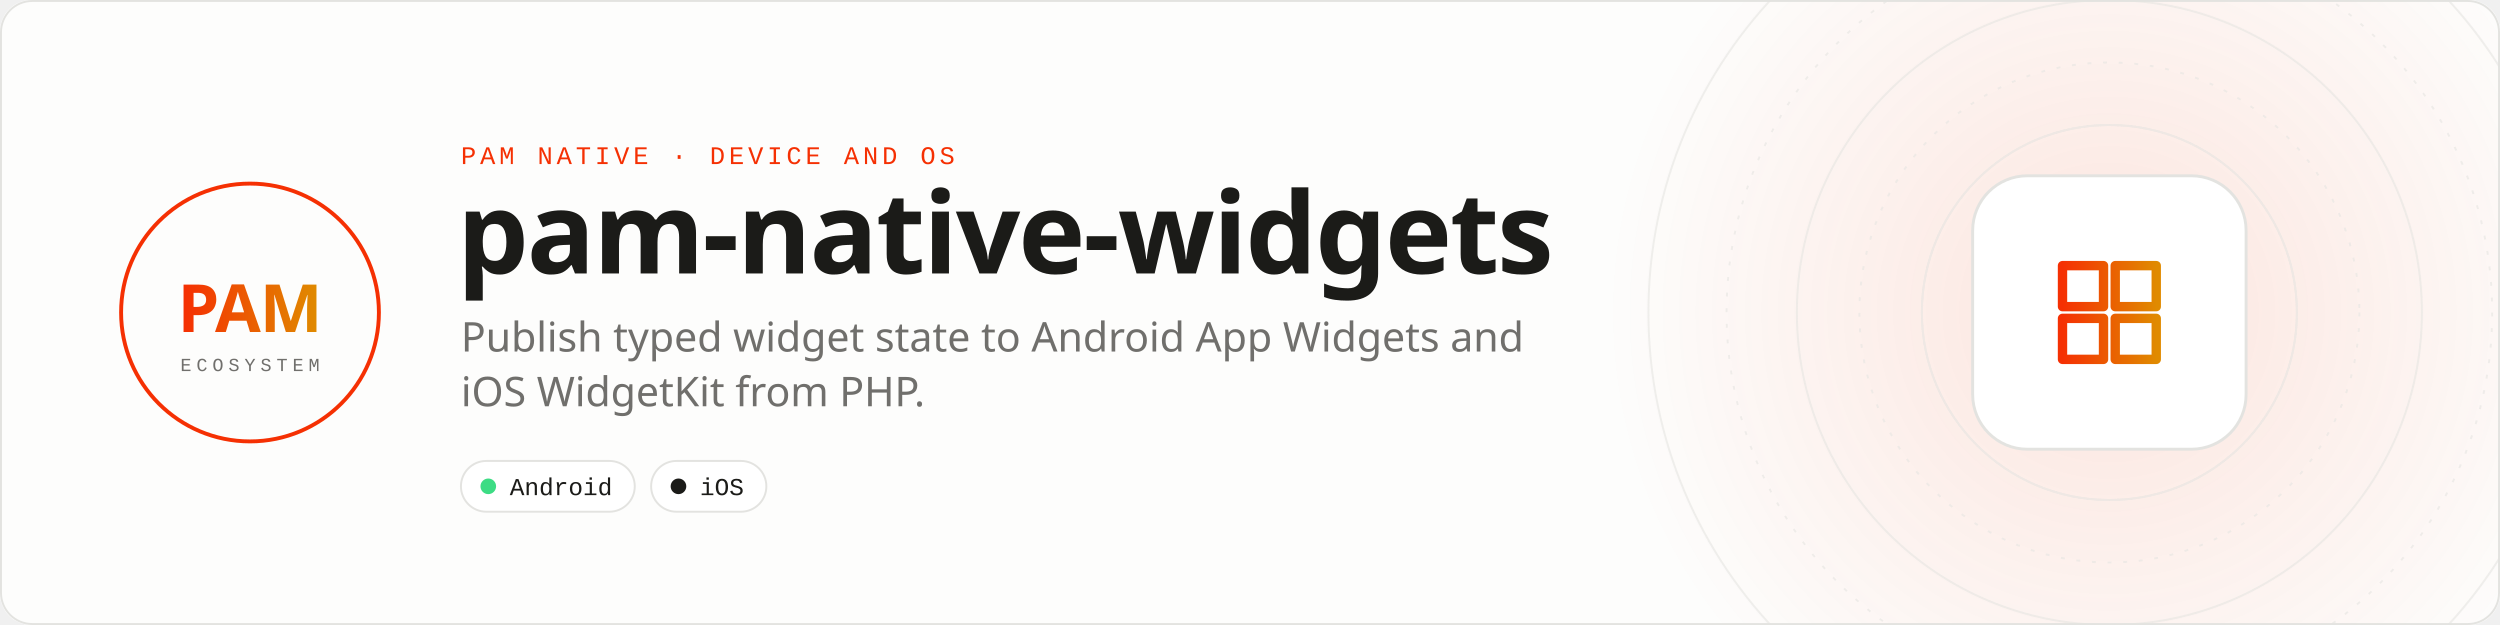
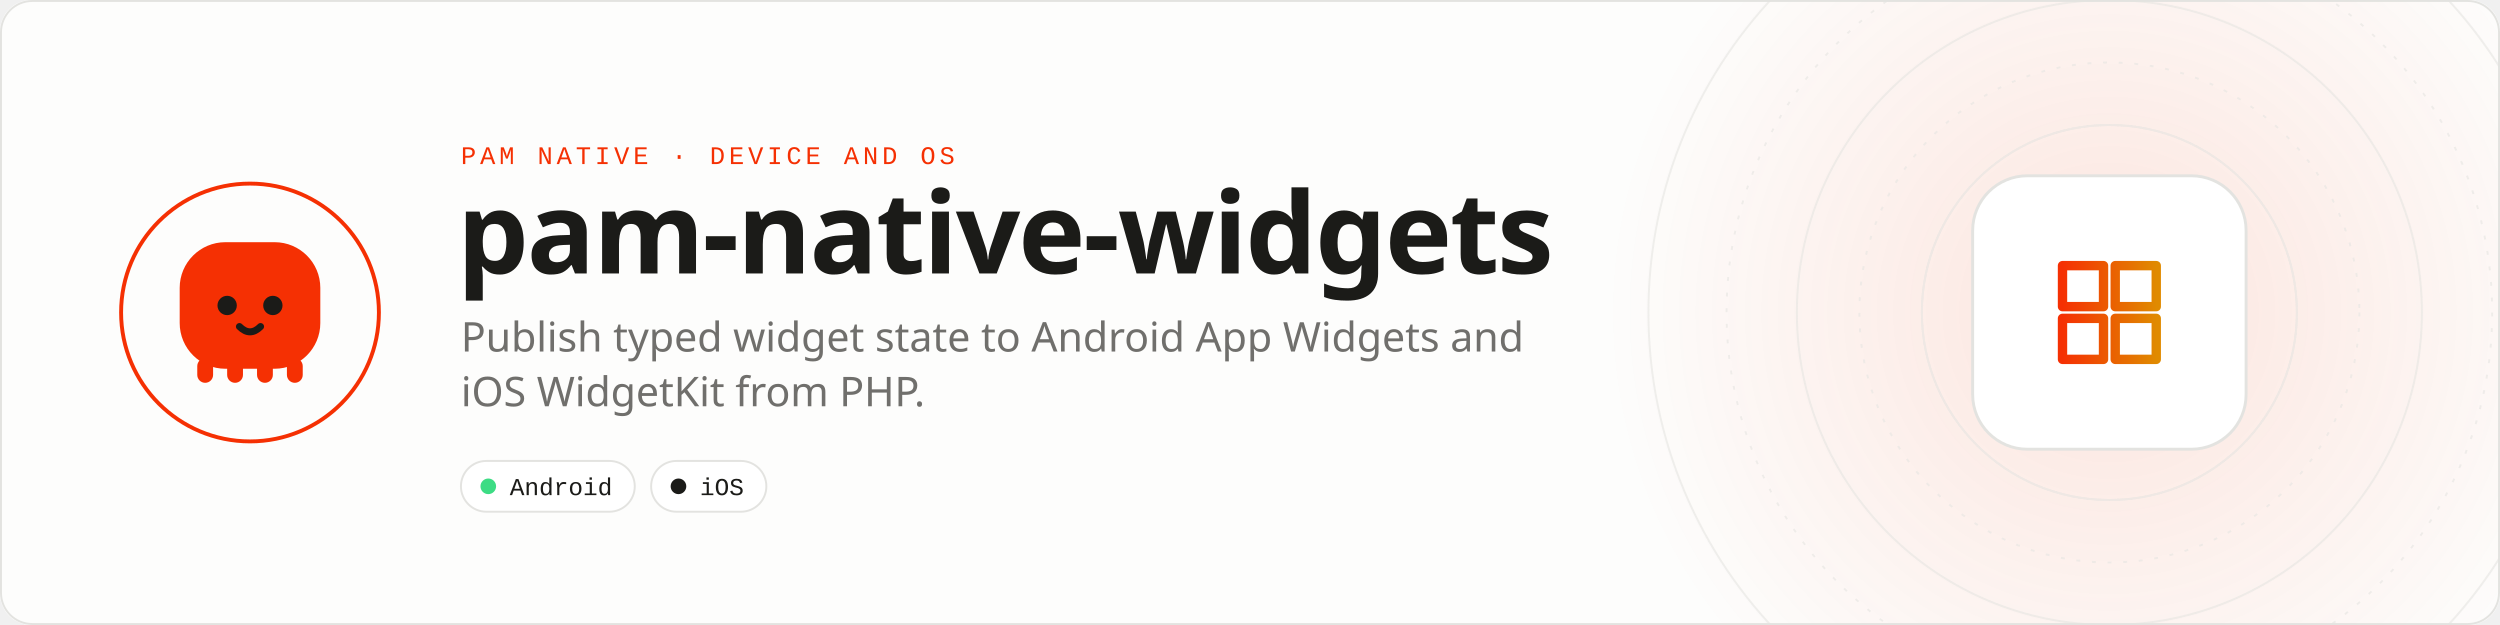
<svg xmlns="http://www.w3.org/2000/svg" viewBox="0 0 1280 320" width="1280" height="320" role="img" aria-label="pam-native-widgets: Publish typed widget state to Android App Widgets and iOS WidgetKit from PHP.">
  <defs>
    <linearGradient id="pg" x1="0" y1="0" x2="1" y2="0">
      <stop offset="0" stop-color="#f53003" />
      <stop offset="1" stop-color="#e08a00" />
    </linearGradient>
    <radialGradient id="gl">
      <stop offset="0" stop-color="#f53003" stop-opacity=".12" />
      <stop offset="1" stop-color="#f53003" stop-opacity="0" />
    </radialGradient>
    <clipPath id="cl">
      <rect width="1280" height="320" rx="16" />
    </clipPath>
  </defs>
  <g clip-path="url(#cl)">
    <rect width="1280" height="320" fill="#fdfdfc" />
    <circle cx="1080" cy="160" r="260" fill="url(#gl)" />
    <g fill="none" stroke="#e3e3e0" opacity=".55">
      <circle cx="1080" cy="160" r="96" stroke-dasharray="none" />
      <circle cx="1080" cy="160" r="128" stroke-dasharray="2 6" />
      <circle cx="1080" cy="160" r="160" stroke-dasharray="none" />
      <circle cx="1080" cy="160" r="196" stroke-dasharray="2 6" />
      <circle cx="1080" cy="160" r="236" stroke-dasharray="none" />
      <circle cx="1080" cy="160" r="96">
        <animate attributeName="r" values="96;236" dur="4s" repeatCount="indefinite" />
        <animate attributeName="stroke-opacity" values=".7;0" dur="4s" repeatCount="indefinite" />
      </circle>
    </g>
  </g>
  <rect x=".5" y=".5" width="1279" height="319" rx="16" fill="none" stroke="#e3e3e0" />
  <circle cx="128" cy="160" r="66" fill="#fdfdfc" stroke="#f53003" stroke-width="2" />
  <circle cx="128" cy="160" r="66" fill="none" stroke="#f53003">
    <animate attributeName="r" values="66;92" dur="3s" repeatCount="indefinite" />
    <animate attributeName="stroke-opacity" values=".5;0" dur="3s" repeatCount="indefinite" />
  </circle>
-   <text x="128" y="170" text-anchor="middle" font-family="-apple-system, BlinkMacSystemFont, 'Segoe UI', 'Noto Sans', Helvetica, Arial, sans-serif" font-weight="700" font-size="34" letter-spacing="-.5" fill="url(#pg)">PAM</text>
-   <text x="128" y="190" text-anchor="middle" font-family="ui-monospace, SFMono-Regular, 'SF Mono', Menlo, Consolas, 'Liberation Mono', monospace" font-size="9.5" letter-spacing="2.5" fill="#706f6c">ECOSYSTEM</text>
+   <g transform="translate(74 104.2) scale(.9)">
+     <rect x="30" y="88" width="9" height="14" rx="4.5" fill="#f53003" />
+     <rect x="47" y="88" width="9" height="14" rx="4.5" fill="#f53003" />
+     <rect x="64" y="88" width="9" height="14" rx="4.5" fill="#f53003" />
+     <rect x="81" y="88" width="9" height="14" rx="4.5" fill="#f53003" />
+     <rect x="20" y="22" width="80" height="72" rx="26" fill="#f53003" />
+     <circle cx="47" cy="58" r="5.5" fill="#1b1b18" />
+     <circle cx="73" cy="58" r="5.5" fill="#1b1b18" />
+     <path d="M54 70q6 6 12 0" stroke="#1b1b18" stroke-width="4" stroke-linecap="round" fill="none" />
+   </g>
  <text x="236" y="84" font-family="ui-monospace, SFMono-Regular, 'SF Mono', Menlo, Consolas, 'Liberation Mono', monospace" font-size="13" letter-spacing="2" fill="#f53003">PAM NATIVE · DEVICE AND OS</text>
  <text x="234" y="140" font-family="-apple-system, BlinkMacSystemFont, 'Segoe UI', 'Noto Sans', Helvetica, Arial, sans-serif" font-weight="700" font-size="58" letter-spacing="-1" fill="#1b1b18">pam-native-widgets</text>
  <text x="236" y="180" font-family="-apple-system, BlinkMacSystemFont, 'Segoe UI', 'Noto Sans', Helvetica, Arial, sans-serif" font-size="21" fill="#706f6c">Publish typed widget state to Android App Widgets and</text>
  <text x="236" y="208" font-family="-apple-system, BlinkMacSystemFont, 'Segoe UI', 'Noto Sans', Helvetica, Arial, sans-serif" font-size="21" fill="#706f6c">iOS WidgetKit from PHP.</text>
  <rect x="236" y="236" width="89" height="26" rx="13" fill="#ffffff" stroke="#e3e3e0" />
  <circle cx="250" cy="249" r="4" fill="#3ddc84" />
  <text x="261" y="253.5" font-family="ui-monospace, SFMono-Regular, 'SF Mono', Menlo, Consolas, 'Liberation Mono', monospace" font-size="12.5" fill="#1b1b18">Android</text>
  <rect x="333.375" y="236" width="59" height="26" rx="13" fill="#ffffff" stroke="#e3e3e0" />
  <circle cx="347.375" cy="249" r="4" fill="#1b1b18" />
  <text x="358.375" y="253.5" font-family="ui-monospace, SFMono-Regular, 'SF Mono', Menlo, Consolas, 'Liberation Mono', monospace" font-size="12.5" fill="#1b1b18">iOS</text>
  <rect x="1010" y="90" width="140" height="140" rx="28" fill="#ffffff" stroke="#e3e3e0" stroke-width="1.5" />
  <g transform="translate(1044 124) scale(3)" fill="none" stroke="url(#pg)" stroke-width="1.6" stroke-linecap="round" stroke-linejoin="round">
    <path d="M4 4h7v7H4zM13 4h7v7h-7zM4 13h7v7H4zM13 13h7v7h-7z" />
  </g>
</svg>
